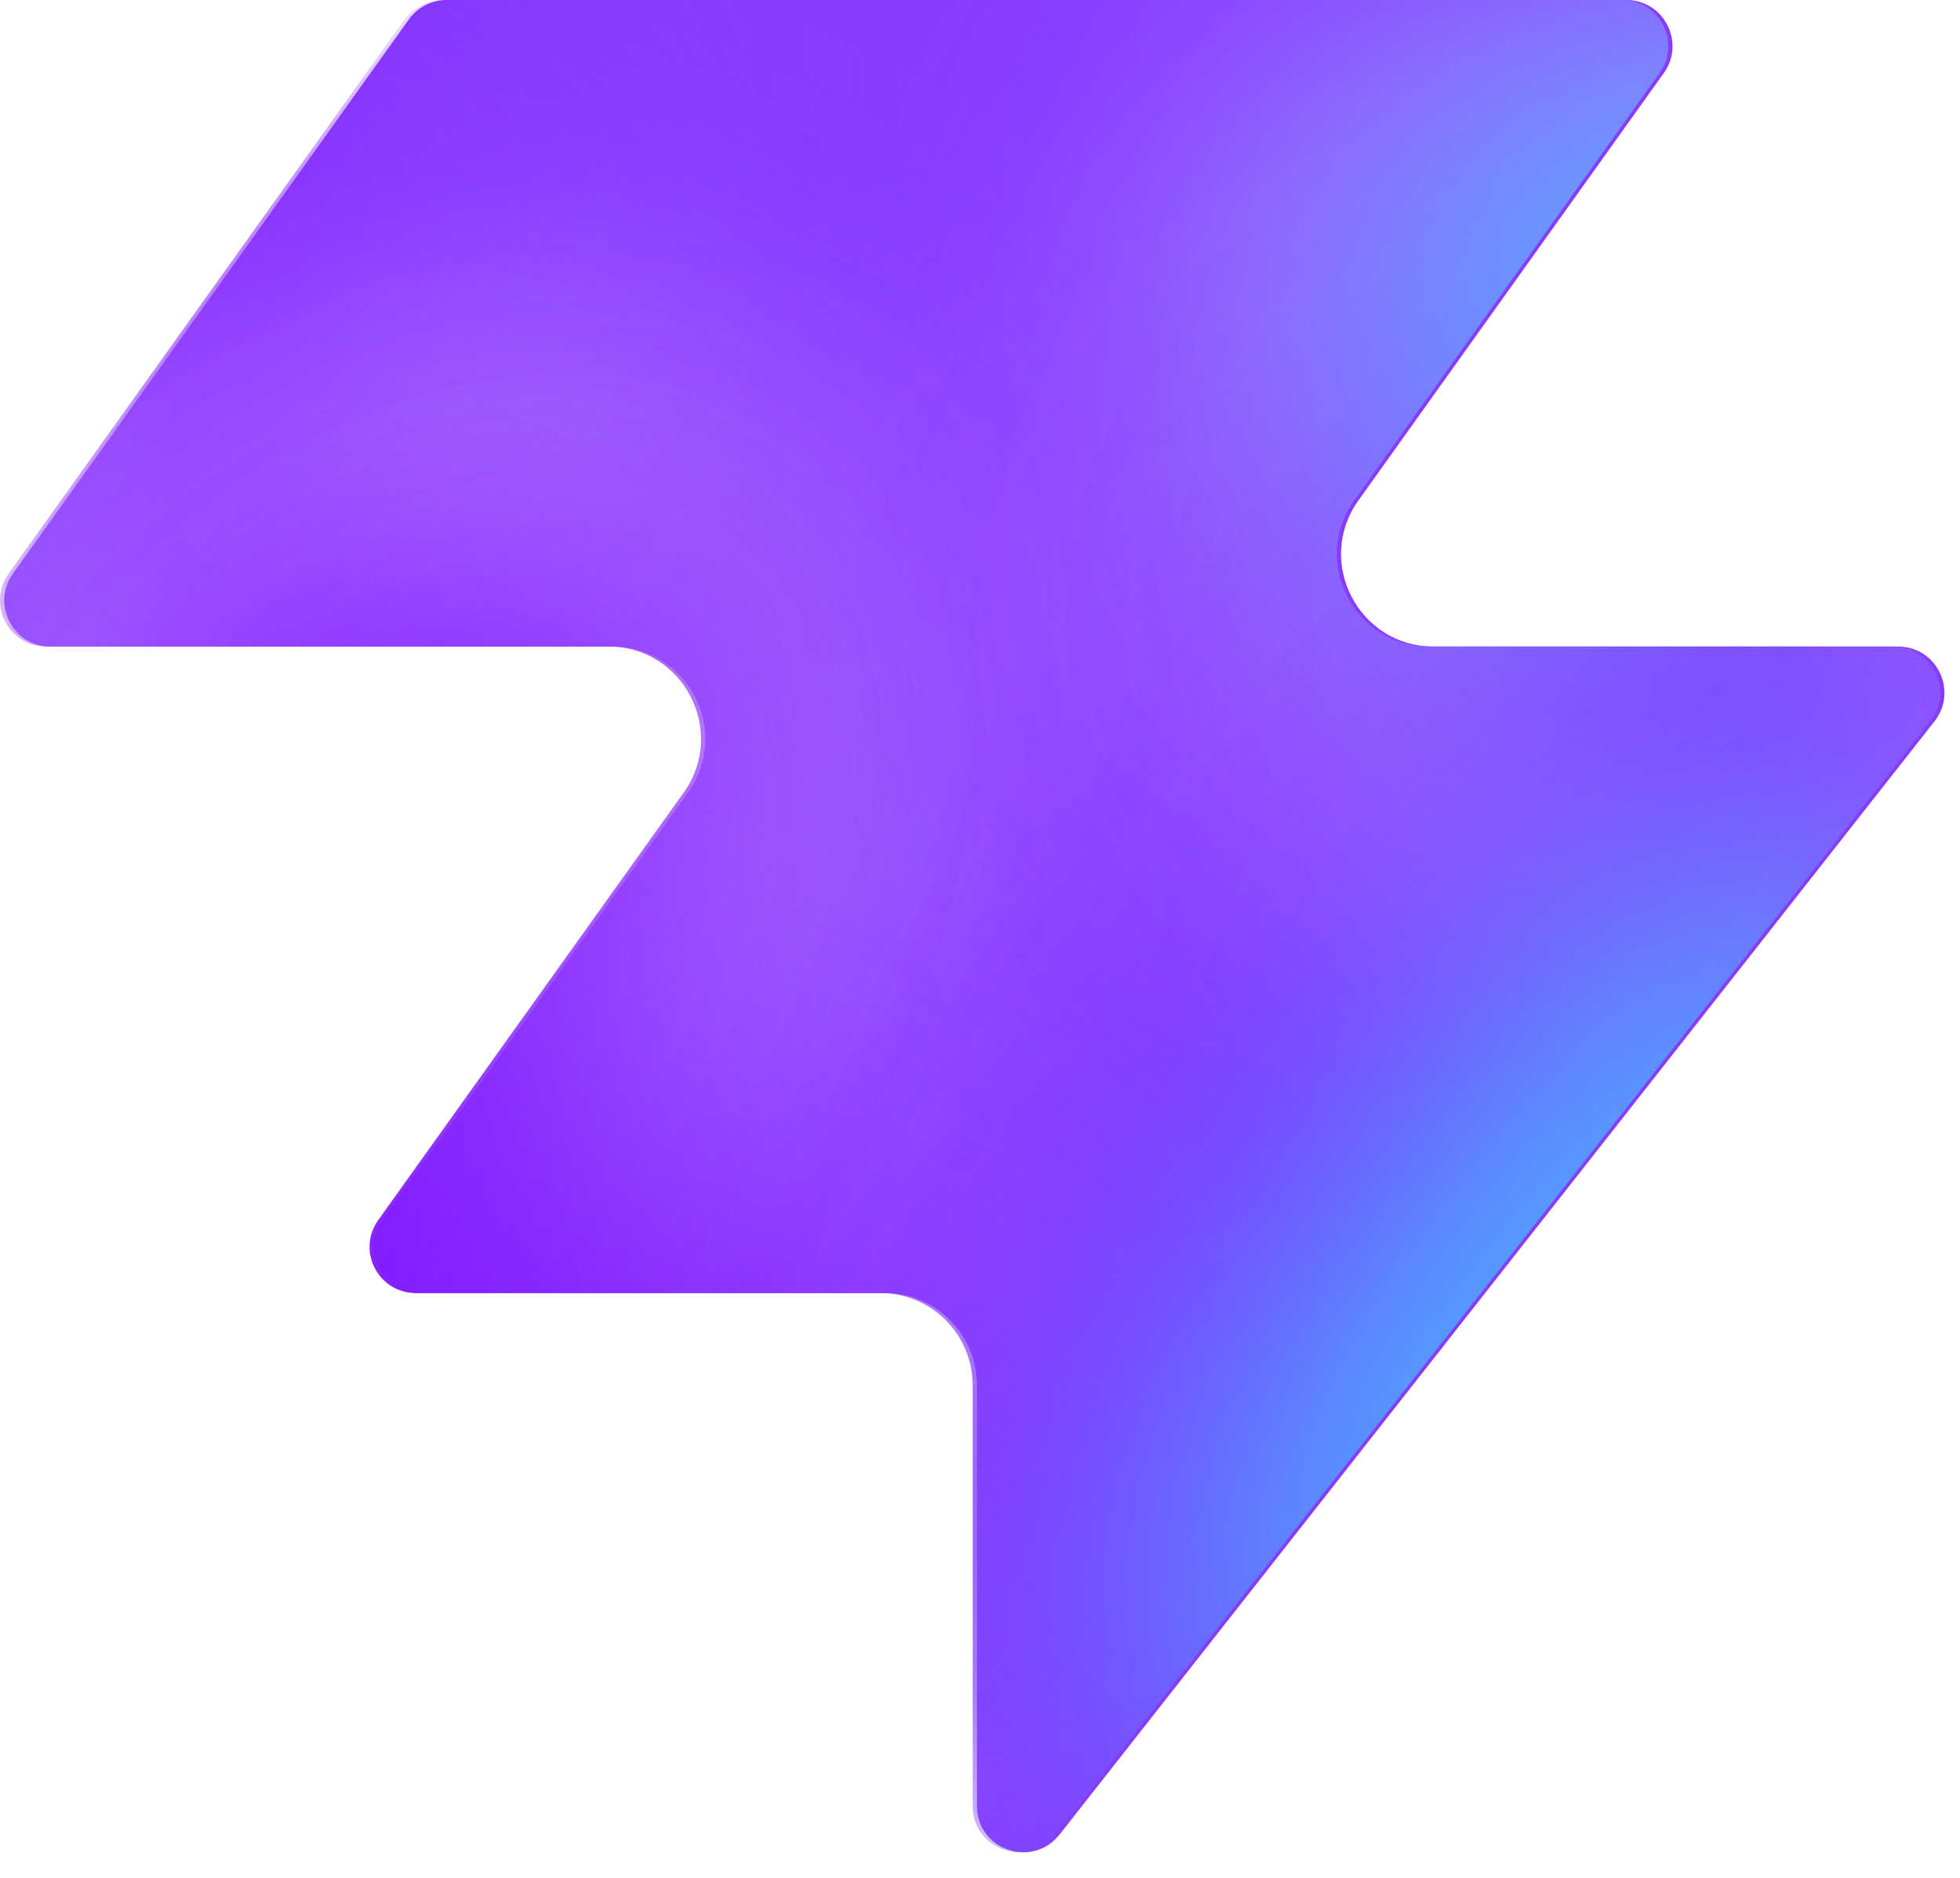
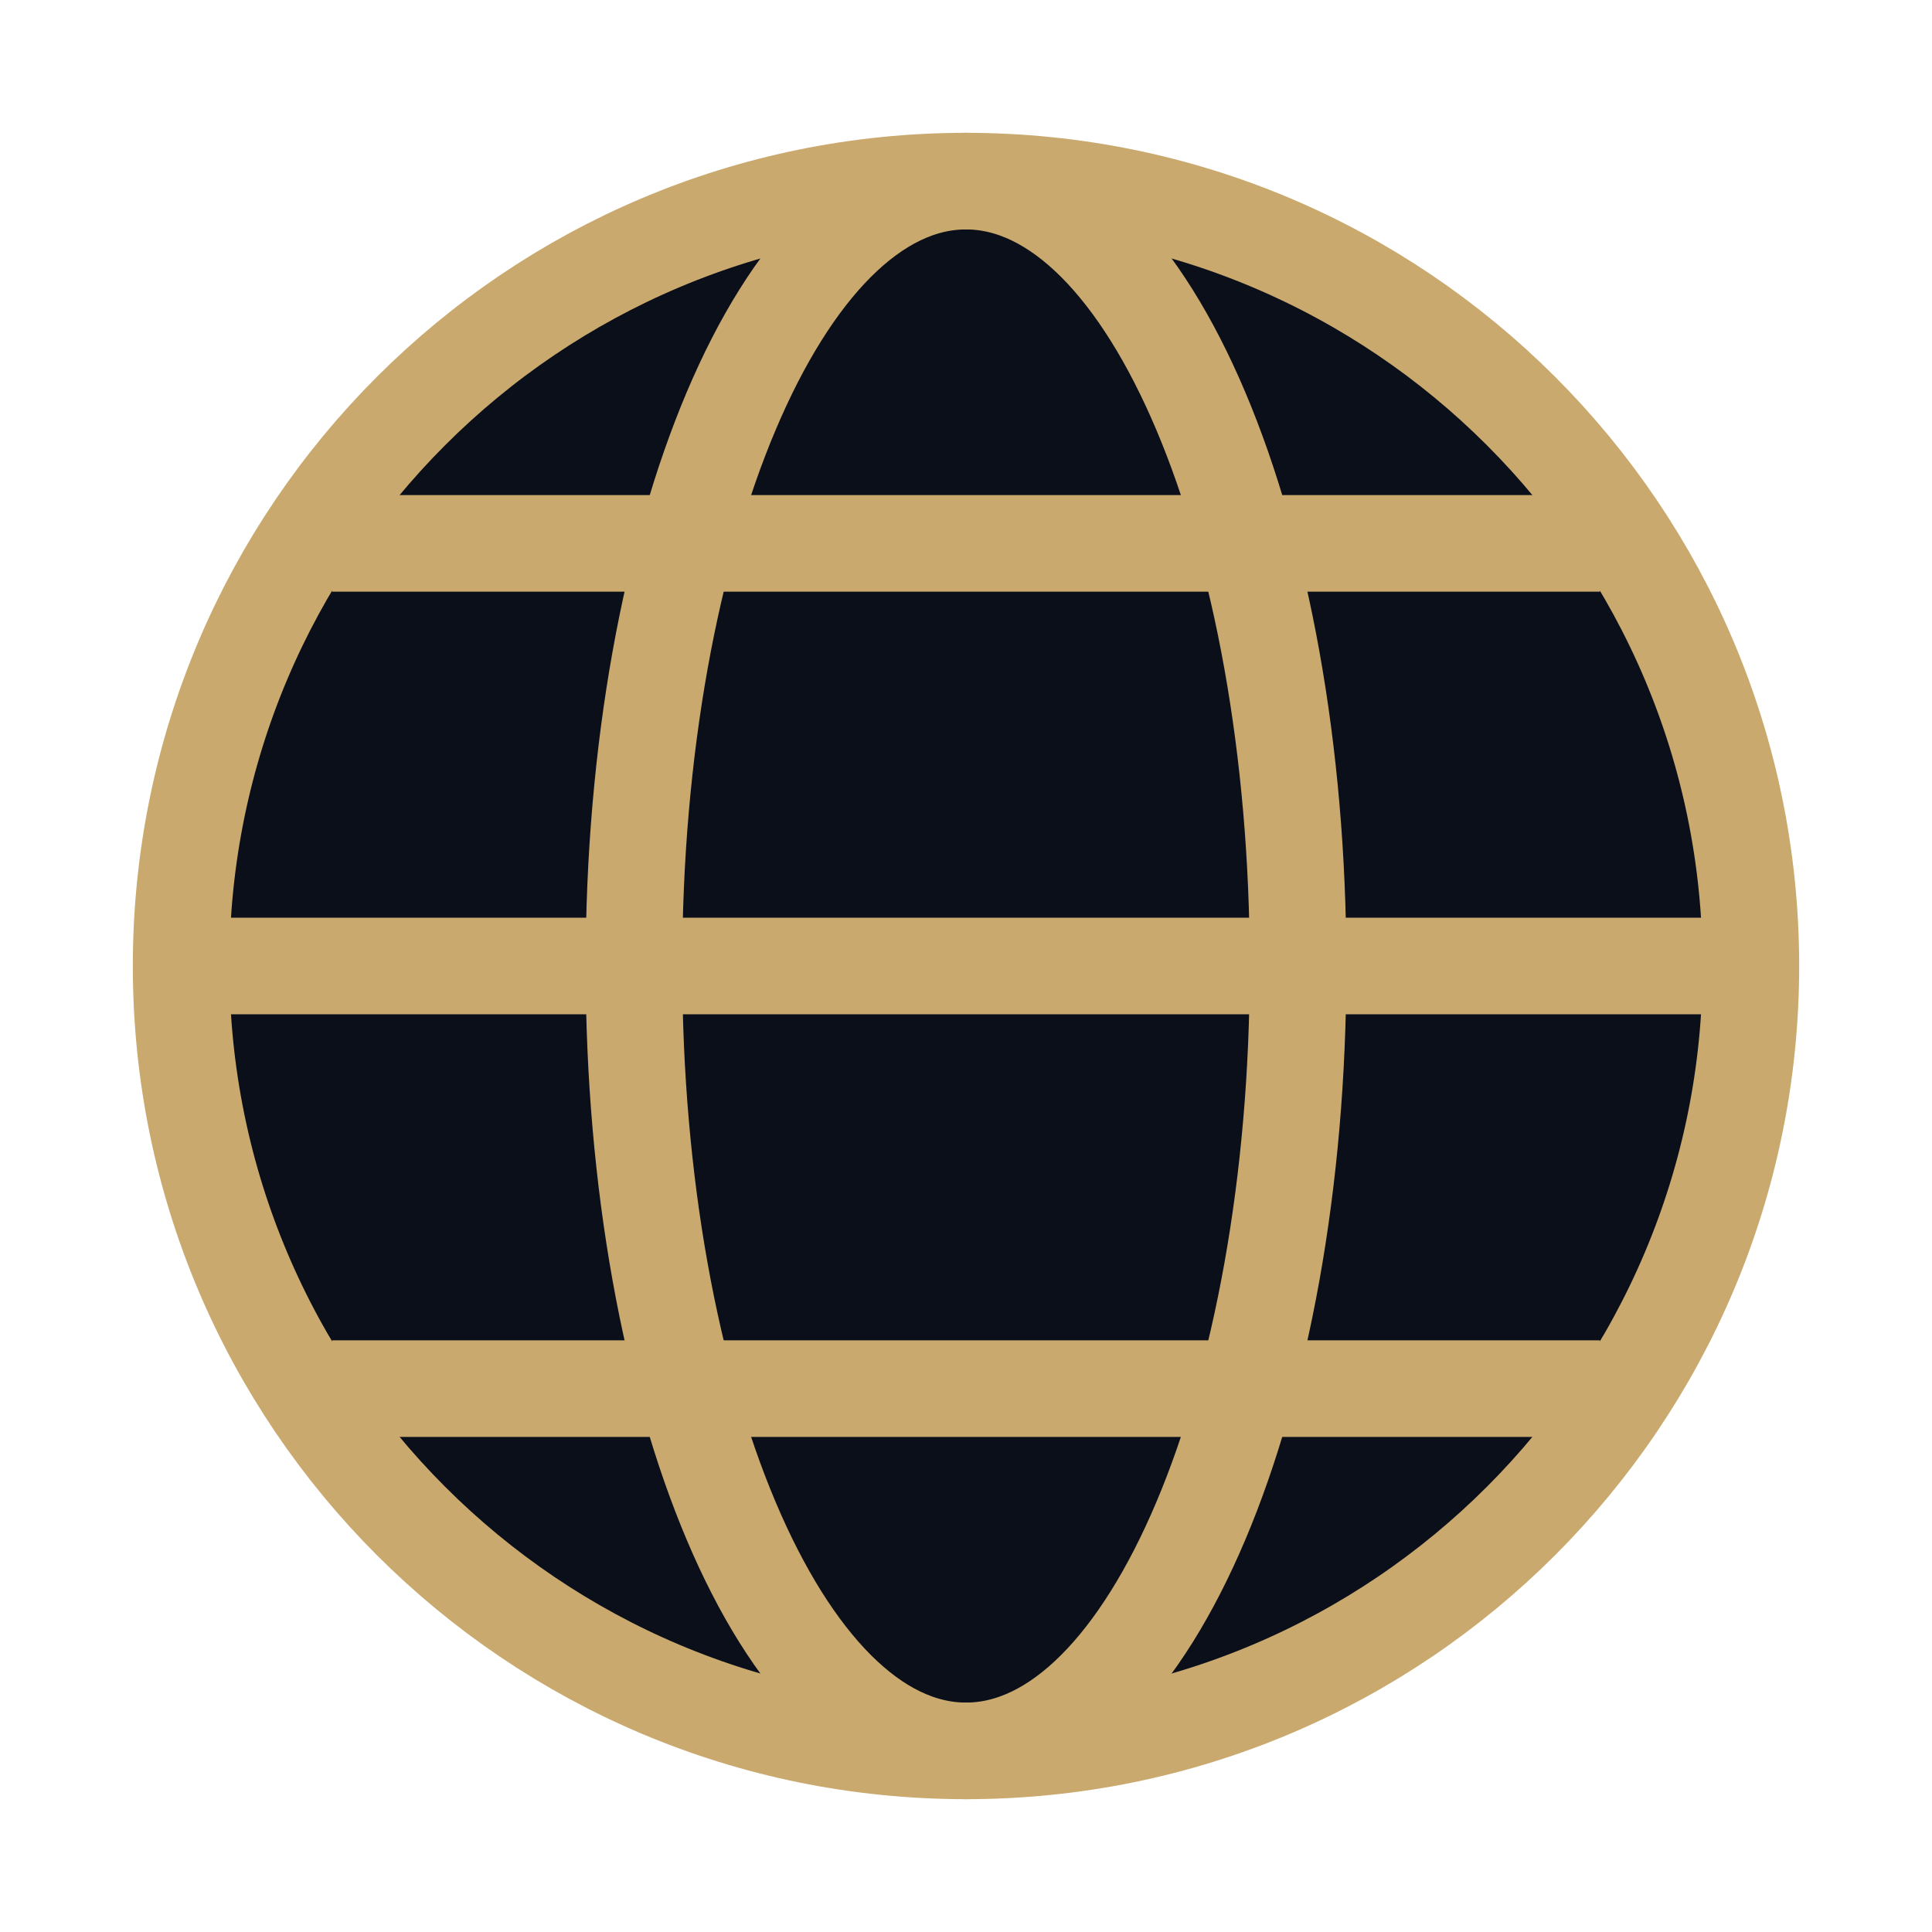
- <svg xmlns="http://www.w3.org/2000/svg" width="48" height="46" fill="none" viewBox="0 0 48 46">
-   <path fill="#863bff" d="M25.946 44.938c-.664.845-2.021.375-2.021-.698V33.937a2.26 2.26 0 0 0-2.262-2.262H10.287c-.92 0-1.456-1.04-.92-1.788l7.48-10.471c1.07-1.497 0-3.578-1.842-3.578H1.237c-.92 0-1.456-1.04-.92-1.788L10.013.474c.214-.297.556-.474.92-.474h28.894c.92 0 1.456 1.04.92 1.788l-7.48 10.471c-1.07 1.498 0 3.579 1.842 3.579h11.377c.943 0 1.473 1.088.89 1.83L25.947 44.94z" style="fill:#863bff;fill:color(display-p3 .525 .23 1);fill-opacity:1" />
-   <mask id="a" width="48" height="46" x="0" y="0" maskUnits="userSpaceOnUse" style="mask-type:alpha">
-     <path fill="#000" d="M25.842 44.938c-.664.844-2.021.375-2.021-.698V33.937a2.26 2.26 0 0 0-2.262-2.262H10.183c-.92 0-1.456-1.04-.92-1.788l7.48-10.471c1.07-1.498 0-3.579-1.842-3.579H1.133c-.92 0-1.456-1.04-.92-1.787L9.91.473c.214-.297.556-.474.92-.474h28.894c.92 0 1.456 1.04.92 1.788l-7.48 10.471c-1.07 1.498 0 3.578 1.842 3.578h11.377c.943 0 1.473 1.088.89 1.832L25.843 44.94z" style="fill:#000;fill-opacity:1" />
-   </mask>
-   <g mask="url(#a)">
-     <g filter="url(#b)">
-       <ellipse cx="5.508" cy="14.704" fill="#ede6ff" rx="5.508" ry="14.704" style="fill:#ede6ff;fill:color(display-p3 .927 .903 1);fill-opacity:1" transform="matrix(.00324 1 1 -.00324 -4.47 31.516)" />
-     </g>
-     <g filter="url(#c)">
-       <ellipse cx="10.399" cy="29.851" fill="#ede6ff" rx="10.399" ry="29.851" style="fill:#ede6ff;fill:color(display-p3 .927 .903 1);fill-opacity:1" transform="matrix(.00324 1 1 -.00324 -39.328 7.883)" />
-     </g>
-     <g filter="url(#d)">
-       <ellipse cx="5.508" cy="30.487" fill="#7e14ff" rx="5.508" ry="30.487" style="fill:#7e14ff;fill:color(display-p3 .492 .077 1);fill-opacity:1" transform="rotate(89.814 -25.913 -14.639)scale(1 -1)" />
-     </g>
-     <g filter="url(#e)">
-       <ellipse cx="5.508" cy="30.599" fill="#7e14ff" rx="5.508" ry="30.599" style="fill:#7e14ff;fill:color(display-p3 .492 .077 1);fill-opacity:1" transform="rotate(89.814 -32.644 -3.334)scale(1 -1)" />
-     </g>
-     <g filter="url(#f)">
-       <ellipse cx="5.508" cy="30.599" fill="#7e14ff" rx="5.508" ry="30.599" style="fill:#7e14ff;fill:color(display-p3 .492 .077 1);fill-opacity:1" transform="matrix(.00324 1 1 -.00324 -34.34 30.47)" />
-     </g>
-     <g filter="url(#g)">
-       <ellipse cx="14.072" cy="22.078" fill="#ede6ff" rx="14.072" ry="22.078" style="fill:#ede6ff;fill:color(display-p3 .927 .903 1);fill-opacity:1" transform="rotate(93.35 24.506 48.493)scale(-1 1)" />
-     </g>
-     <g filter="url(#h)">
-       <ellipse cx="3.47" cy="21.501" fill="#7e14ff" rx="3.47" ry="21.501" style="fill:#7e14ff;fill:color(display-p3 .492 .077 1);fill-opacity:1" transform="rotate(89.009 28.708 47.59)scale(-1 1)" />
-     </g>
-     <g filter="url(#i)">
-       <ellipse cx="3.47" cy="21.501" fill="#7e14ff" rx="3.47" ry="21.501" style="fill:#7e14ff;fill:color(display-p3 .492 .077 1);fill-opacity:1" transform="rotate(89.009 28.708 47.59)scale(-1 1)" />
-     </g>
-     <g filter="url(#j)">
-       <ellipse cx=".387" cy="8.972" fill="#7e14ff" rx="4.407" ry="29.108" style="fill:#7e14ff;fill:color(display-p3 .492 .077 1);fill-opacity:1" transform="rotate(39.51 .387 8.972)" />
-     </g>
-     <g filter="url(#k)">
-       <ellipse cx="47.523" cy="-6.092" fill="#7e14ff" rx="4.407" ry="29.108" style="fill:#7e14ff;fill:color(display-p3 .492 .077 1);fill-opacity:1" transform="rotate(37.892 47.523 -6.092)" />
-     </g>
-     <g filter="url(#l)">
-       <ellipse cx="41.412" cy="6.333" fill="#47bfff" rx="5.971" ry="9.665" style="fill:#47bfff;fill:color(display-p3 .28 .748 1);fill-opacity:1" transform="rotate(37.892 41.412 6.333)" />
-     </g>
-     <g filter="url(#m)">
-       <ellipse cx="-1.879" cy="38.332" fill="#7e14ff" rx="4.407" ry="29.108" style="fill:#7e14ff;fill:color(display-p3 .492 .077 1);fill-opacity:1" transform="rotate(37.892 -1.88 38.332)" />
-     </g>
-     <g filter="url(#n)">
-       <ellipse cx="-1.879" cy="38.332" fill="#7e14ff" rx="4.407" ry="29.108" style="fill:#7e14ff;fill:color(display-p3 .492 .077 1);fill-opacity:1" transform="rotate(37.892 -1.88 38.332)" />
-     </g>
-     <g filter="url(#o)">
-       <ellipse cx="35.651" cy="29.907" fill="#7e14ff" rx="4.407" ry="29.108" style="fill:#7e14ff;fill:color(display-p3 .492 .077 1);fill-opacity:1" transform="rotate(37.892 35.651 29.907)" />
-     </g>
-     <g filter="url(#p)">
-       <ellipse cx="38.418" cy="32.4" fill="#47bfff" rx="5.971" ry="15.297" style="fill:#47bfff;fill:color(display-p3 .28 .748 1);fill-opacity:1" transform="rotate(37.892 38.418 32.4)" />
-     </g>
-   </g>
-   <defs>
-     <filter id="b" width="60.045" height="41.654" x="-19.77" y="16.149" color-interpolation-filters="sRGB" filterUnits="userSpaceOnUse">
-       <feFlood flood-opacity="0" result="BackgroundImageFix" />
-       <feBlend in="SourceGraphic" in2="BackgroundImageFix" result="shape" />
-       <feGaussianBlur result="effect1_foregroundBlur_2002_17158" stdDeviation="7.659" />
-     </filter>
-     <filter id="c" width="90.34" height="51.437" x="-54.613" y="-7.533" color-interpolation-filters="sRGB" filterUnits="userSpaceOnUse">
-       <feFlood flood-opacity="0" result="BackgroundImageFix" />
-       <feBlend in="SourceGraphic" in2="BackgroundImageFix" result="shape" />
-       <feGaussianBlur result="effect1_foregroundBlur_2002_17158" stdDeviation="7.659" />
-     </filter>
-     <filter id="d" width="79.355" height="29.4" x="-49.64" y="2.03" color-interpolation-filters="sRGB" filterUnits="userSpaceOnUse">
-       <feFlood flood-opacity="0" result="BackgroundImageFix" />
-       <feBlend in="SourceGraphic" in2="BackgroundImageFix" result="shape" />
-       <feGaussianBlur result="effect1_foregroundBlur_2002_17158" stdDeviation="4.596" />
-     </filter>
-     <filter id="e" width="79.579" height="29.4" x="-45.045" y="20.029" color-interpolation-filters="sRGB" filterUnits="userSpaceOnUse">
-       <feFlood flood-opacity="0" result="BackgroundImageFix" />
-       <feBlend in="SourceGraphic" in2="BackgroundImageFix" result="shape" />
-       <feGaussianBlur result="effect1_foregroundBlur_2002_17158" stdDeviation="4.596" />
-     </filter>
-     <filter id="f" width="79.579" height="29.4" x="-43.513" y="21.178" color-interpolation-filters="sRGB" filterUnits="userSpaceOnUse">
-       <feFlood flood-opacity="0" result="BackgroundImageFix" />
-       <feBlend in="SourceGraphic" in2="BackgroundImageFix" result="shape" />
-       <feGaussianBlur result="effect1_foregroundBlur_2002_17158" stdDeviation="4.596" />
-     </filter>
-     <filter id="g" width="74.749" height="58.852" x="15.756" y="-17.901" color-interpolation-filters="sRGB" filterUnits="userSpaceOnUse">
-       <feFlood flood-opacity="0" result="BackgroundImageFix" />
-       <feBlend in="SourceGraphic" in2="BackgroundImageFix" result="shape" />
-       <feGaussianBlur result="effect1_foregroundBlur_2002_17158" stdDeviation="7.659" />
-     </filter>
-     <filter id="h" width="61.377" height="25.362" x="23.548" y="2.284" color-interpolation-filters="sRGB" filterUnits="userSpaceOnUse">
-       <feFlood flood-opacity="0" result="BackgroundImageFix" />
-       <feBlend in="SourceGraphic" in2="BackgroundImageFix" result="shape" />
-       <feGaussianBlur result="effect1_foregroundBlur_2002_17158" stdDeviation="4.596" />
-     </filter>
-     <filter id="i" width="61.377" height="25.362" x="23.548" y="2.284" color-interpolation-filters="sRGB" filterUnits="userSpaceOnUse">
-       <feFlood flood-opacity="0" result="BackgroundImageFix" />
-       <feBlend in="SourceGraphic" in2="BackgroundImageFix" result="shape" />
-       <feGaussianBlur result="effect1_foregroundBlur_2002_17158" stdDeviation="4.596" />
-     </filter>
-     <filter id="j" width="56.045" height="63.649" x="-27.636" y="-22.853" color-interpolation-filters="sRGB" filterUnits="userSpaceOnUse">
-       <feFlood flood-opacity="0" result="BackgroundImageFix" />
-       <feBlend in="SourceGraphic" in2="BackgroundImageFix" result="shape" />
-       <feGaussianBlur result="effect1_foregroundBlur_2002_17158" stdDeviation="4.596" />
-     </filter>
-     <filter id="k" width="54.814" height="64.646" x="20.116" y="-38.415" color-interpolation-filters="sRGB" filterUnits="userSpaceOnUse">
-       <feFlood flood-opacity="0" result="BackgroundImageFix" />
-       <feBlend in="SourceGraphic" in2="BackgroundImageFix" result="shape" />
-       <feGaussianBlur result="effect1_foregroundBlur_2002_17158" stdDeviation="4.596" />
-     </filter>
-     <filter id="l" width="33.541" height="35.313" x="24.641" y="-11.323" color-interpolation-filters="sRGB" filterUnits="userSpaceOnUse">
-       <feFlood flood-opacity="0" result="BackgroundImageFix" />
-       <feBlend in="SourceGraphic" in2="BackgroundImageFix" result="shape" />
-       <feGaussianBlur result="effect1_foregroundBlur_2002_17158" stdDeviation="4.596" />
-     </filter>
-     <filter id="m" width="54.814" height="64.646" x="-29.286" y="6.009" color-interpolation-filters="sRGB" filterUnits="userSpaceOnUse">
-       <feFlood flood-opacity="0" result="BackgroundImageFix" />
-       <feBlend in="SourceGraphic" in2="BackgroundImageFix" result="shape" />
-       <feGaussianBlur result="effect1_foregroundBlur_2002_17158" stdDeviation="4.596" />
-     </filter>
-     <filter id="n" width="54.814" height="64.646" x="-29.286" y="6.009" color-interpolation-filters="sRGB" filterUnits="userSpaceOnUse">
-       <feFlood flood-opacity="0" result="BackgroundImageFix" />
-       <feBlend in="SourceGraphic" in2="BackgroundImageFix" result="shape" />
-       <feGaussianBlur result="effect1_foregroundBlur_2002_17158" stdDeviation="4.596" />
-     </filter>
-     <filter id="o" width="54.814" height="64.646" x="8.244" y="-2.416" color-interpolation-filters="sRGB" filterUnits="userSpaceOnUse">
-       <feFlood flood-opacity="0" result="BackgroundImageFix" />
-       <feBlend in="SourceGraphic" in2="BackgroundImageFix" result="shape" />
-       <feGaussianBlur result="effect1_foregroundBlur_2002_17158" stdDeviation="4.596" />
-     </filter>
-     <filter id="p" width="39.409" height="43.623" x="18.713" y="10.588" color-interpolation-filters="sRGB" filterUnits="userSpaceOnUse">
-       <feFlood flood-opacity="0" result="BackgroundImageFix" />
-       <feBlend in="SourceGraphic" in2="BackgroundImageFix" result="shape" />
-       <feGaussianBlur result="effect1_foregroundBlur_2002_17158" stdDeviation="4.596" />
-     </filter>
-   </defs>
+ <svg xmlns="http://www.w3.org/2000/svg" viewBox="0 0 32 32" fill="none" stroke="#c9a96e" stroke-width="1.6">
+   <circle cx="16" cy="16" r="13" fill="#0b0f1a" />
+   <ellipse cx="16" cy="16" rx="5.5" ry="13" />
+   <path d="M3 16h26M5.5 9h21M5.5 23h21" />
</svg>
